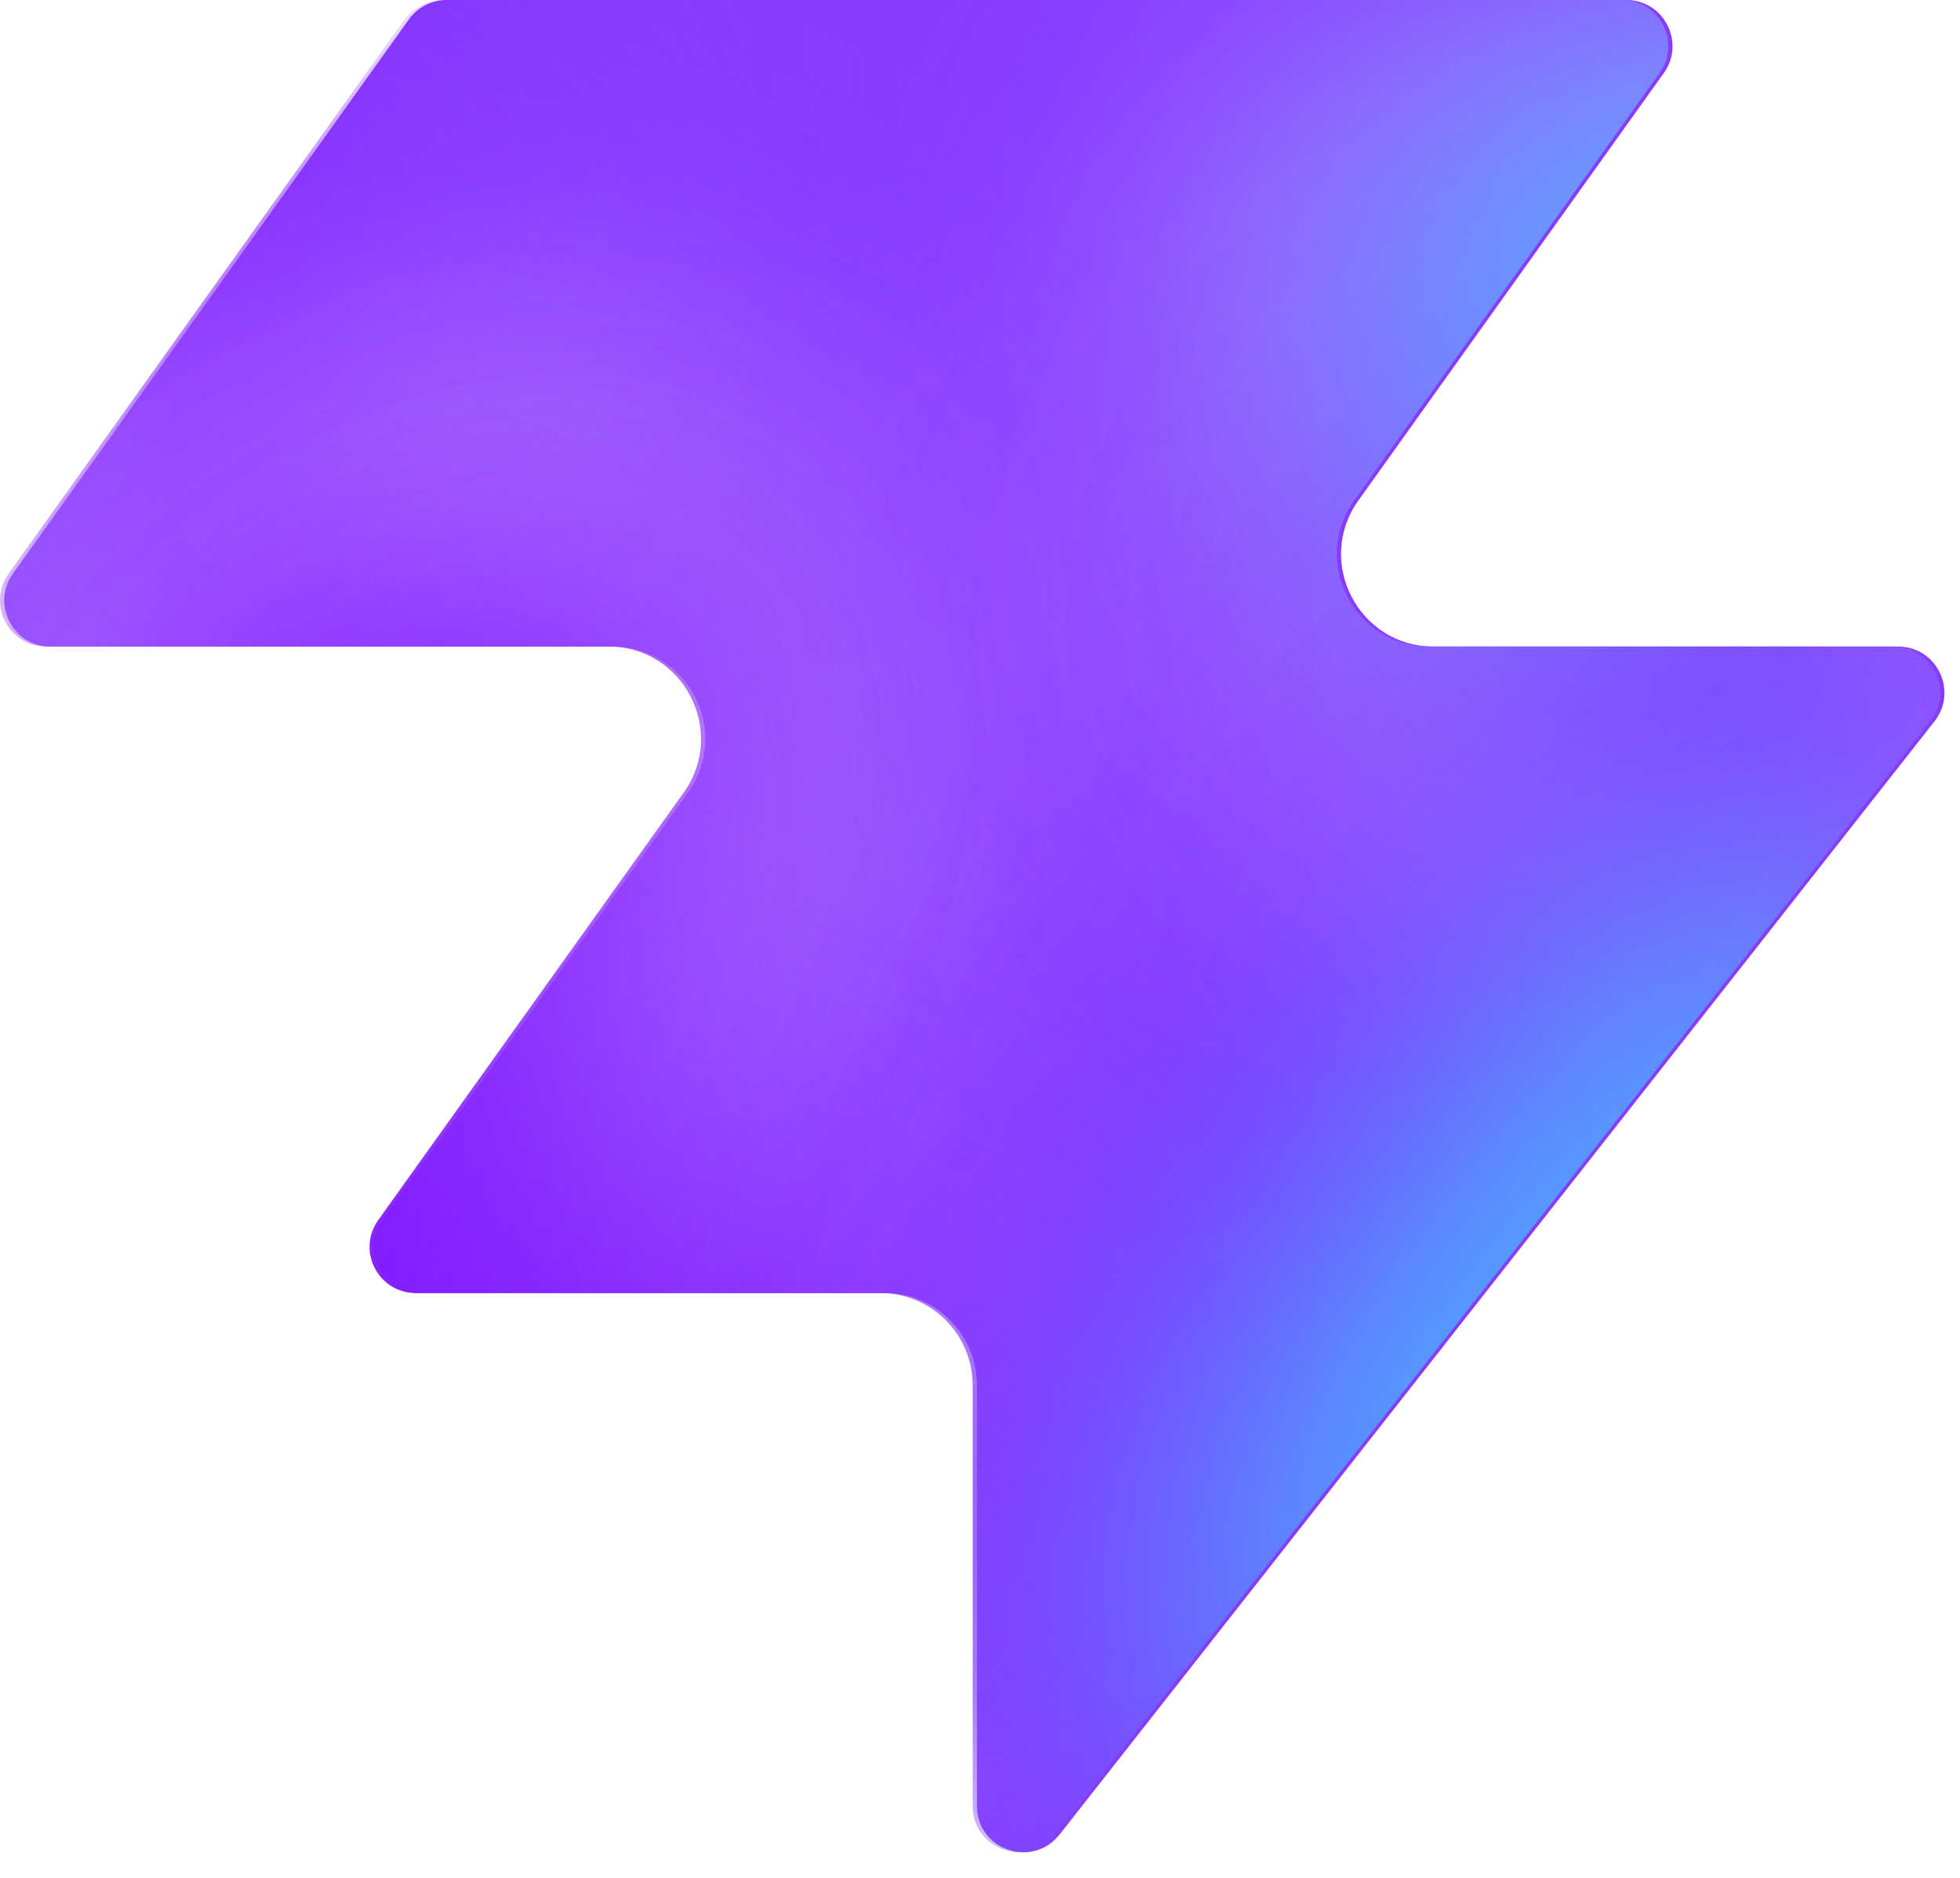
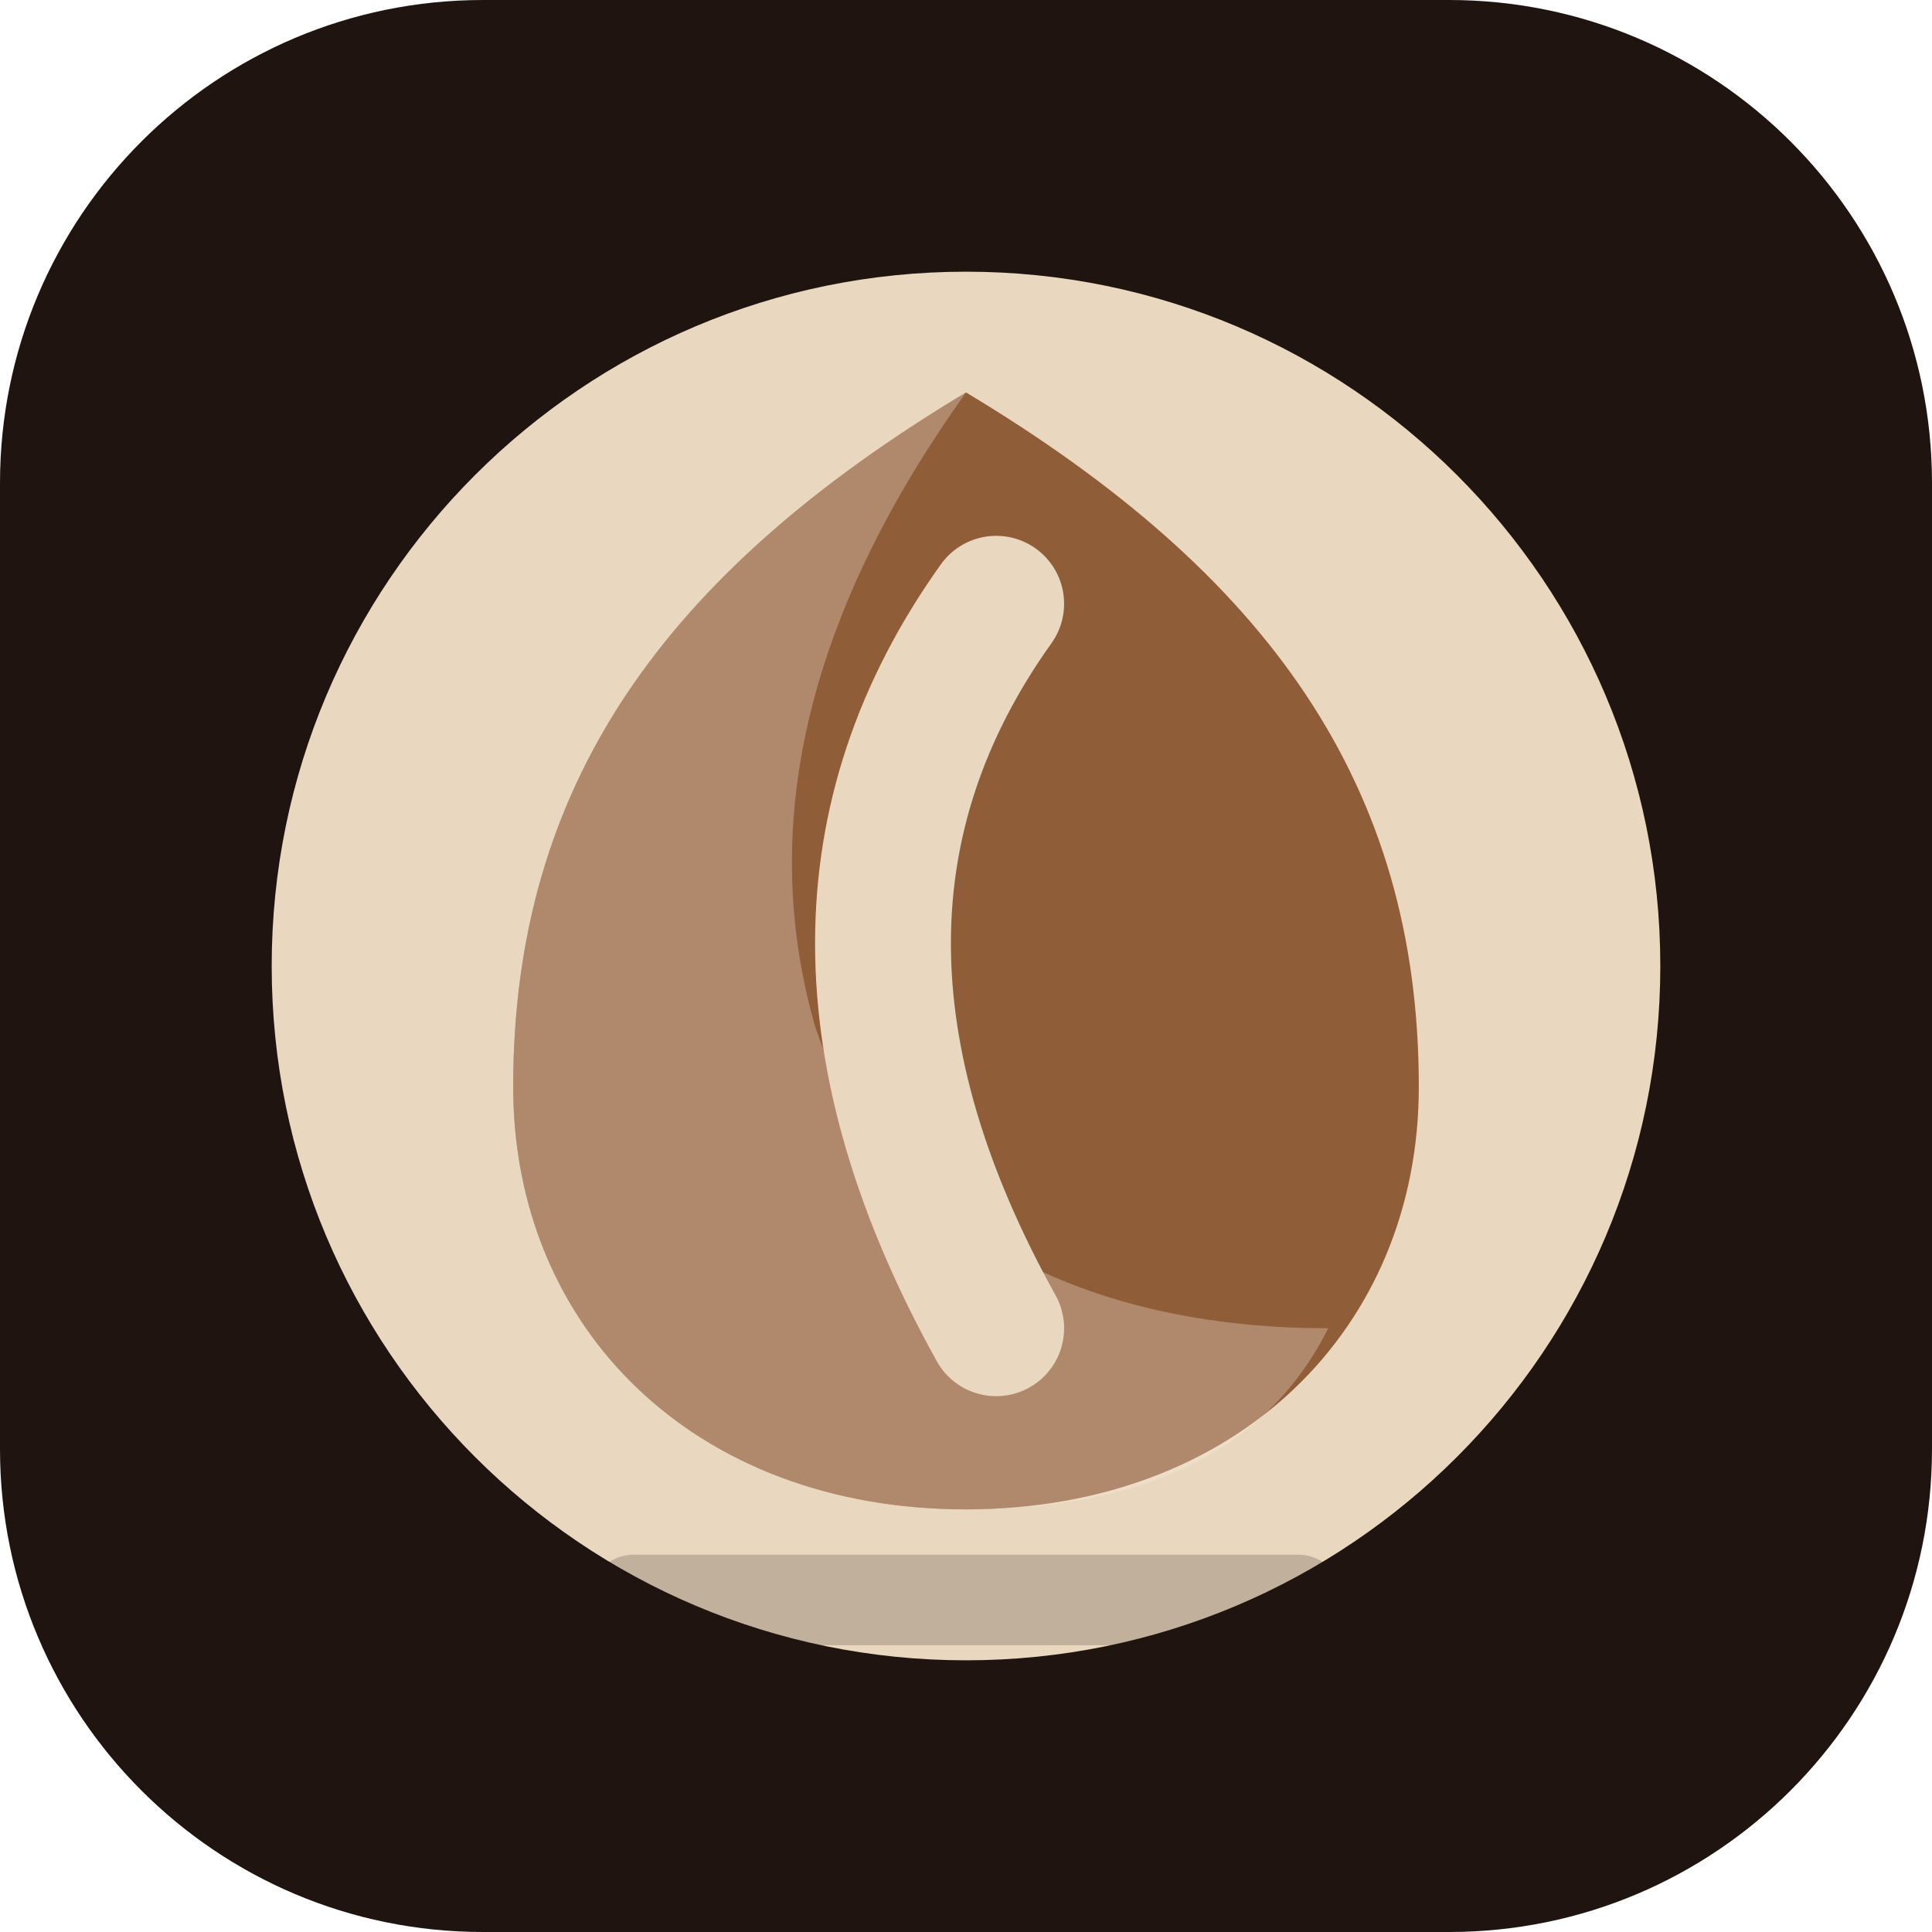
- <svg xmlns="http://www.w3.org/2000/svg" width="48" height="46" fill="none" viewBox="0 0 48 46">
-   <path fill="#863bff" d="M25.946 44.938c-.664.845-2.021.375-2.021-.698V33.937a2.26 2.26 0 0 0-2.262-2.262H10.287c-.92 0-1.456-1.04-.92-1.788l7.48-10.471c1.07-1.497 0-3.578-1.842-3.578H1.237c-.92 0-1.456-1.04-.92-1.788L10.013.474c.214-.297.556-.474.92-.474h28.894c.92 0 1.456 1.04.92 1.788l-7.48 10.471c-1.07 1.498 0 3.579 1.842 3.579h11.377c.943 0 1.473 1.088.89 1.83L25.947 44.94z" style="fill:#863bff;fill:color(display-p3 .525 .23 1);fill-opacity:1" />
-   <mask id="a" width="48" height="46" x="0" y="0" maskUnits="userSpaceOnUse" style="mask-type:alpha">
-     <path fill="#000" d="M25.842 44.938c-.664.844-2.021.375-2.021-.698V33.937a2.26 2.26 0 0 0-2.262-2.262H10.183c-.92 0-1.456-1.04-.92-1.788l7.48-10.471c1.07-1.498 0-3.579-1.842-3.579H1.133c-.92 0-1.456-1.04-.92-1.787L9.91.473c.214-.297.556-.474.92-.474h28.894c.92 0 1.456 1.04.92 1.788l-7.48 10.471c-1.07 1.498 0 3.578 1.842 3.578h11.377c.943 0 1.473 1.088.89 1.832L25.843 44.94z" style="fill:#000;fill-opacity:1" />
-   </mask>
-   <g mask="url(#a)">
-     <g filter="url(#b)">
-       <ellipse cx="5.508" cy="14.704" fill="#ede6ff" rx="5.508" ry="14.704" style="fill:#ede6ff;fill:color(display-p3 .927 .903 1);fill-opacity:1" transform="matrix(.00324 1 1 -.00324 -4.47 31.516)" />
-     </g>
-     <g filter="url(#c)">
-       <ellipse cx="10.399" cy="29.851" fill="#ede6ff" rx="10.399" ry="29.851" style="fill:#ede6ff;fill:color(display-p3 .927 .903 1);fill-opacity:1" transform="matrix(.00324 1 1 -.00324 -39.328 7.883)" />
-     </g>
-     <g filter="url(#d)">
-       <ellipse cx="5.508" cy="30.487" fill="#7e14ff" rx="5.508" ry="30.487" style="fill:#7e14ff;fill:color(display-p3 .492 .077 1);fill-opacity:1" transform="rotate(89.814 -25.913 -14.639)scale(1 -1)" />
-     </g>
-     <g filter="url(#e)">
-       <ellipse cx="5.508" cy="30.599" fill="#7e14ff" rx="5.508" ry="30.599" style="fill:#7e14ff;fill:color(display-p3 .492 .077 1);fill-opacity:1" transform="rotate(89.814 -32.644 -3.334)scale(1 -1)" />
-     </g>
-     <g filter="url(#f)">
-       <ellipse cx="5.508" cy="30.599" fill="#7e14ff" rx="5.508" ry="30.599" style="fill:#7e14ff;fill:color(display-p3 .492 .077 1);fill-opacity:1" transform="matrix(.00324 1 1 -.00324 -34.34 30.47)" />
-     </g>
-     <g filter="url(#g)">
-       <ellipse cx="14.072" cy="22.078" fill="#ede6ff" rx="14.072" ry="22.078" style="fill:#ede6ff;fill:color(display-p3 .927 .903 1);fill-opacity:1" transform="rotate(93.35 24.506 48.493)scale(-1 1)" />
-     </g>
-     <g filter="url(#h)">
-       <ellipse cx="3.47" cy="21.501" fill="#7e14ff" rx="3.47" ry="21.501" style="fill:#7e14ff;fill:color(display-p3 .492 .077 1);fill-opacity:1" transform="rotate(89.009 28.708 47.59)scale(-1 1)" />
-     </g>
-     <g filter="url(#i)">
-       <ellipse cx="3.47" cy="21.501" fill="#7e14ff" rx="3.47" ry="21.501" style="fill:#7e14ff;fill:color(display-p3 .492 .077 1);fill-opacity:1" transform="rotate(89.009 28.708 47.59)scale(-1 1)" />
-     </g>
-     <g filter="url(#j)">
-       <ellipse cx=".387" cy="8.972" fill="#7e14ff" rx="4.407" ry="29.108" style="fill:#7e14ff;fill:color(display-p3 .492 .077 1);fill-opacity:1" transform="rotate(39.51 .387 8.972)" />
-     </g>
-     <g filter="url(#k)">
-       <ellipse cx="47.523" cy="-6.092" fill="#7e14ff" rx="4.407" ry="29.108" style="fill:#7e14ff;fill:color(display-p3 .492 .077 1);fill-opacity:1" transform="rotate(37.892 47.523 -6.092)" />
-     </g>
-     <g filter="url(#l)">
-       <ellipse cx="41.412" cy="6.333" fill="#47bfff" rx="5.971" ry="9.665" style="fill:#47bfff;fill:color(display-p3 .28 .748 1);fill-opacity:1" transform="rotate(37.892 41.412 6.333)" />
-     </g>
-     <g filter="url(#m)">
-       <ellipse cx="-1.879" cy="38.332" fill="#7e14ff" rx="4.407" ry="29.108" style="fill:#7e14ff;fill:color(display-p3 .492 .077 1);fill-opacity:1" transform="rotate(37.892 -1.88 38.332)" />
-     </g>
-     <g filter="url(#n)">
-       <ellipse cx="-1.879" cy="38.332" fill="#7e14ff" rx="4.407" ry="29.108" style="fill:#7e14ff;fill:color(display-p3 .492 .077 1);fill-opacity:1" transform="rotate(37.892 -1.88 38.332)" />
-     </g>
-     <g filter="url(#o)">
-       <ellipse cx="35.651" cy="29.907" fill="#7e14ff" rx="4.407" ry="29.108" style="fill:#7e14ff;fill:color(display-p3 .492 .077 1);fill-opacity:1" transform="rotate(37.892 35.651 29.907)" />
-     </g>
-     <g filter="url(#p)">
-       <ellipse cx="38.418" cy="32.4" fill="#47bfff" rx="5.971" ry="15.297" style="fill:#47bfff;fill:color(display-p3 .28 .748 1);fill-opacity:1" transform="rotate(37.892 38.418 32.4)" />
-     </g>
-   </g>
-   <defs>
-     <filter id="b" width="60.045" height="41.654" x="-19.77" y="16.149" color-interpolation-filters="sRGB" filterUnits="userSpaceOnUse">
-       <feFlood flood-opacity="0" result="BackgroundImageFix" />
-       <feBlend in="SourceGraphic" in2="BackgroundImageFix" result="shape" />
-       <feGaussianBlur result="effect1_foregroundBlur_2002_17158" stdDeviation="7.659" />
-     </filter>
-     <filter id="c" width="90.34" height="51.437" x="-54.613" y="-7.533" color-interpolation-filters="sRGB" filterUnits="userSpaceOnUse">
-       <feFlood flood-opacity="0" result="BackgroundImageFix" />
-       <feBlend in="SourceGraphic" in2="BackgroundImageFix" result="shape" />
-       <feGaussianBlur result="effect1_foregroundBlur_2002_17158" stdDeviation="7.659" />
-     </filter>
-     <filter id="d" width="79.355" height="29.4" x="-49.64" y="2.03" color-interpolation-filters="sRGB" filterUnits="userSpaceOnUse">
-       <feFlood flood-opacity="0" result="BackgroundImageFix" />
-       <feBlend in="SourceGraphic" in2="BackgroundImageFix" result="shape" />
-       <feGaussianBlur result="effect1_foregroundBlur_2002_17158" stdDeviation="4.596" />
-     </filter>
-     <filter id="e" width="79.579" height="29.4" x="-45.045" y="20.029" color-interpolation-filters="sRGB" filterUnits="userSpaceOnUse">
-       <feFlood flood-opacity="0" result="BackgroundImageFix" />
-       <feBlend in="SourceGraphic" in2="BackgroundImageFix" result="shape" />
-       <feGaussianBlur result="effect1_foregroundBlur_2002_17158" stdDeviation="4.596" />
-     </filter>
-     <filter id="f" width="79.579" height="29.4" x="-43.513" y="21.178" color-interpolation-filters="sRGB" filterUnits="userSpaceOnUse">
-       <feFlood flood-opacity="0" result="BackgroundImageFix" />
-       <feBlend in="SourceGraphic" in2="BackgroundImageFix" result="shape" />
-       <feGaussianBlur result="effect1_foregroundBlur_2002_17158" stdDeviation="4.596" />
-     </filter>
-     <filter id="g" width="74.749" height="58.852" x="15.756" y="-17.901" color-interpolation-filters="sRGB" filterUnits="userSpaceOnUse">
-       <feFlood flood-opacity="0" result="BackgroundImageFix" />
-       <feBlend in="SourceGraphic" in2="BackgroundImageFix" result="shape" />
-       <feGaussianBlur result="effect1_foregroundBlur_2002_17158" stdDeviation="7.659" />
-     </filter>
-     <filter id="h" width="61.377" height="25.362" x="23.548" y="2.284" color-interpolation-filters="sRGB" filterUnits="userSpaceOnUse">
-       <feFlood flood-opacity="0" result="BackgroundImageFix" />
-       <feBlend in="SourceGraphic" in2="BackgroundImageFix" result="shape" />
-       <feGaussianBlur result="effect1_foregroundBlur_2002_17158" stdDeviation="4.596" />
-     </filter>
-     <filter id="i" width="61.377" height="25.362" x="23.548" y="2.284" color-interpolation-filters="sRGB" filterUnits="userSpaceOnUse">
-       <feFlood flood-opacity="0" result="BackgroundImageFix" />
-       <feBlend in="SourceGraphic" in2="BackgroundImageFix" result="shape" />
-       <feGaussianBlur result="effect1_foregroundBlur_2002_17158" stdDeviation="4.596" />
-     </filter>
-     <filter id="j" width="56.045" height="63.649" x="-27.636" y="-22.853" color-interpolation-filters="sRGB" filterUnits="userSpaceOnUse">
-       <feFlood flood-opacity="0" result="BackgroundImageFix" />
-       <feBlend in="SourceGraphic" in2="BackgroundImageFix" result="shape" />
-       <feGaussianBlur result="effect1_foregroundBlur_2002_17158" stdDeviation="4.596" />
-     </filter>
-     <filter id="k" width="54.814" height="64.646" x="20.116" y="-38.415" color-interpolation-filters="sRGB" filterUnits="userSpaceOnUse">
-       <feFlood flood-opacity="0" result="BackgroundImageFix" />
-       <feBlend in="SourceGraphic" in2="BackgroundImageFix" result="shape" />
-       <feGaussianBlur result="effect1_foregroundBlur_2002_17158" stdDeviation="4.596" />
-     </filter>
-     <filter id="l" width="33.541" height="35.313" x="24.641" y="-11.323" color-interpolation-filters="sRGB" filterUnits="userSpaceOnUse">
-       <feFlood flood-opacity="0" result="BackgroundImageFix" />
-       <feBlend in="SourceGraphic" in2="BackgroundImageFix" result="shape" />
-       <feGaussianBlur result="effect1_foregroundBlur_2002_17158" stdDeviation="4.596" />
-     </filter>
-     <filter id="m" width="54.814" height="64.646" x="-29.286" y="6.009" color-interpolation-filters="sRGB" filterUnits="userSpaceOnUse">
-       <feFlood flood-opacity="0" result="BackgroundImageFix" />
-       <feBlend in="SourceGraphic" in2="BackgroundImageFix" result="shape" />
-       <feGaussianBlur result="effect1_foregroundBlur_2002_17158" stdDeviation="4.596" />
-     </filter>
-     <filter id="n" width="54.814" height="64.646" x="-29.286" y="6.009" color-interpolation-filters="sRGB" filterUnits="userSpaceOnUse">
-       <feFlood flood-opacity="0" result="BackgroundImageFix" />
-       <feBlend in="SourceGraphic" in2="BackgroundImageFix" result="shape" />
-       <feGaussianBlur result="effect1_foregroundBlur_2002_17158" stdDeviation="4.596" />
-     </filter>
-     <filter id="o" width="54.814" height="64.646" x="8.244" y="-2.416" color-interpolation-filters="sRGB" filterUnits="userSpaceOnUse">
-       <feFlood flood-opacity="0" result="BackgroundImageFix" />
-       <feBlend in="SourceGraphic" in2="BackgroundImageFix" result="shape" />
-       <feGaussianBlur result="effect1_foregroundBlur_2002_17158" stdDeviation="4.596" />
-     </filter>
-     <filter id="p" width="39.409" height="43.623" x="18.713" y="10.588" color-interpolation-filters="sRGB" filterUnits="userSpaceOnUse">
-       <feFlood flood-opacity="0" result="BackgroundImageFix" />
-       <feBlend in="SourceGraphic" in2="BackgroundImageFix" result="shape" />
-       <feGaussianBlur result="effect1_foregroundBlur_2002_17158" stdDeviation="4.596" />
-     </filter>
-   </defs>
+ <svg xmlns="http://www.w3.org/2000/svg" viewBox="0 0 64 64" role="img" aria-labelledby="title">
+   <rect width="64" height="64" rx="16" fill="#1f140f" />
+   <circle cx="32" cy="32" r="23" fill="#ead7bf" />
+   <path fill="#8f5d38" d="M32 13c10 6 15 13 15 23 0 8-6 14-15 14S17 44 17 36c0-10 5-17 15-23Z" />
+   <path fill="#f6eadc" d="M32 13c-5 7-7 14-5 21 2 6 8 10 17 10-2 4-6 6-12 6-9 0-15-6-15-14 0-10 5-17 15-23Z" opacity=".32" />
+   <path fill="none" stroke="#ead7bf" stroke-width="4.5" stroke-linecap="round" d="M33 20c-5 7-5 15 0 24" />
+   <path fill="none" stroke="#1f140f" stroke-width="3" stroke-linecap="round" opacity=".2" d="M21 53h22" />
</svg>
